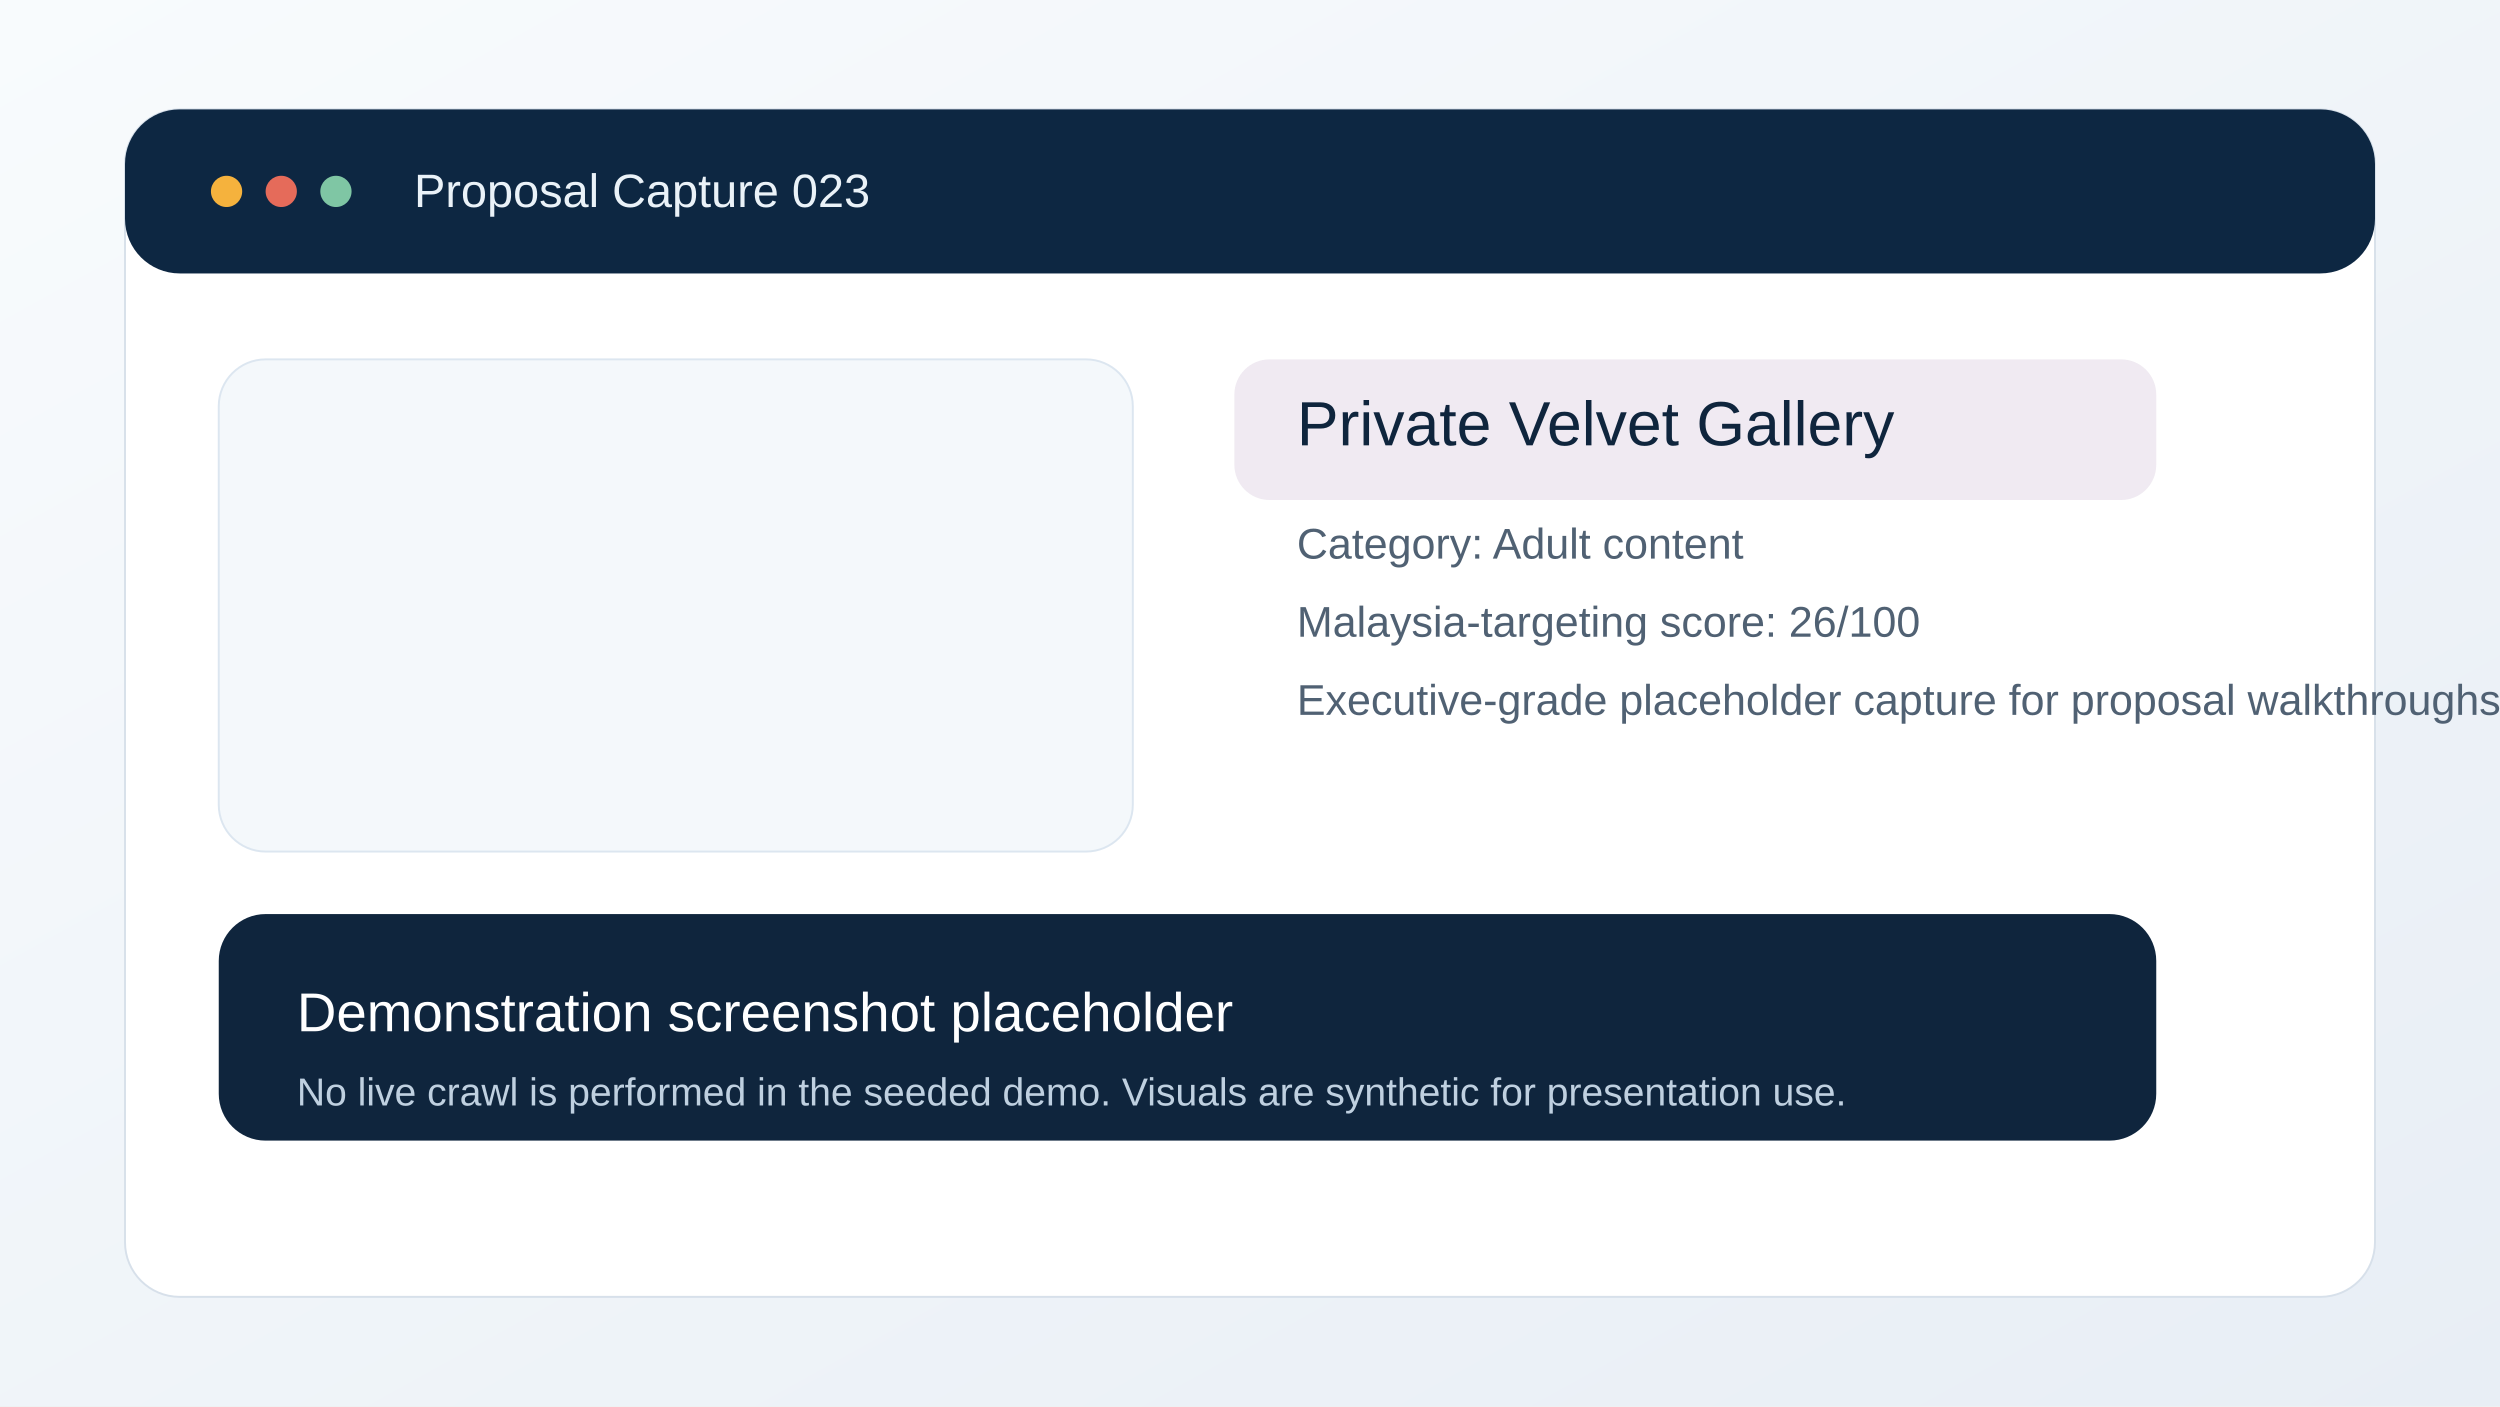
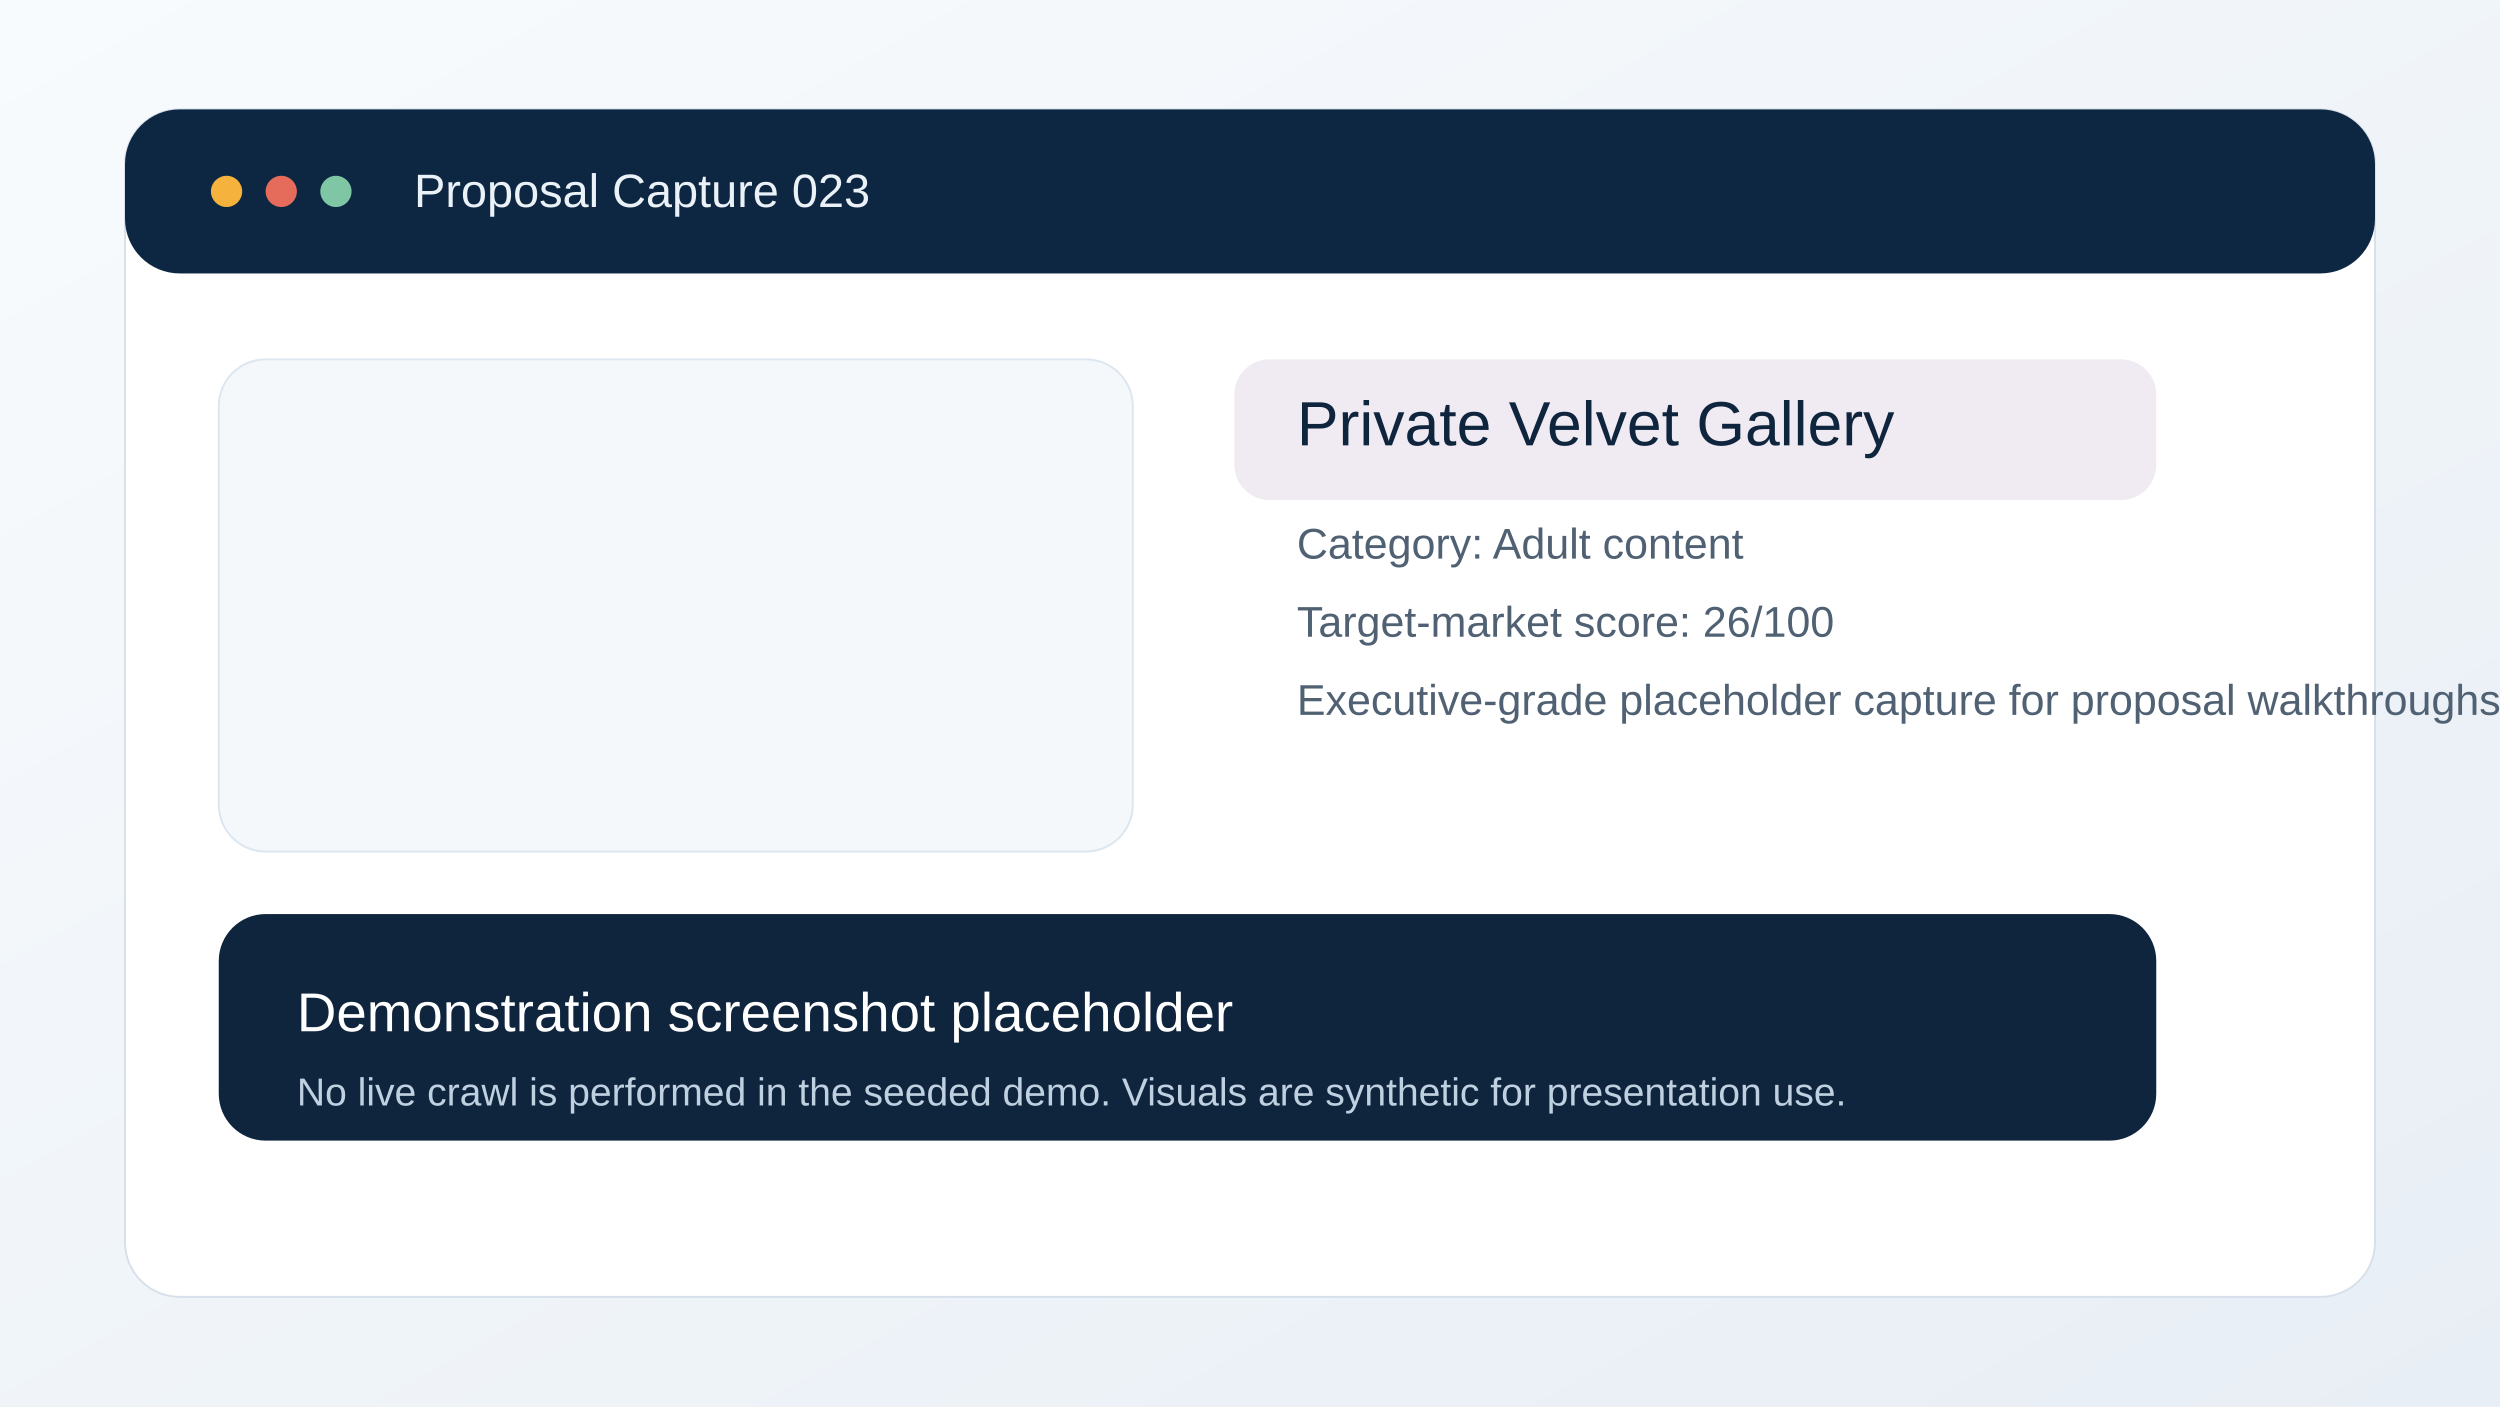
<svg xmlns="http://www.w3.org/2000/svg" width="1280" height="720" viewBox="0 0 1280 720">
  <defs>
    <linearGradient id="bg" x1="0" y1="0" x2="1" y2="1">
      <stop offset="0%" stop-color="#F8FBFD" />
      <stop offset="100%" stop-color="#E8EEF5" />
    </linearGradient>
  </defs>
  <rect width="1280" height="720" fill="url(#bg)" />
  <rect x="64" y="56" width="1152" height="608" rx="28" fill="#FFFFFF" stroke="#D7E0EA" />
  <rect x="64" y="56" width="1152" height="84" rx="28" fill="#0D2742" />
  <circle cx="116" cy="98" r="8" fill="#F5B23D" />
  <circle cx="144" cy="98" r="8" fill="#E56B5A" />
  <circle cx="172" cy="98" r="8" fill="#7FC6A4" />
  <text x="212" y="106" font-family="Arial, sans-serif" font-size="24" fill="#EAF2F8">Proposal Capture 023</text>
  <rect x="112" y="184" width="468" height="252" rx="24" fill="#F4F8FB" stroke="#DCE6F0" />
  <rect x="632" y="184" width="472" height="72" rx="18" fill="#7C4D8D" opacity="0.12" />
  <text x="664" y="228" font-family="Arial, sans-serif" font-size="32" fill="#0F253D">Private Velvet Gallery</text>
  <text x="664" y="286" font-family="Arial, sans-serif" font-size="22" fill="#506173">Category: Adult content</text>
-   <text x="664" y="326" font-family="Arial, sans-serif" font-size="22" fill="#506173">Malaysia-targeting score: 26/100</text>
+   <text x="664" y="326" font-family="Arial, sans-serif" font-size="22" fill="#506173">Target-market score: 26/100</text>
  <text x="664" y="366" font-family="Arial, sans-serif" font-size="22" fill="#506173">Executive-grade placeholder capture for proposal walkthroughs</text>
  <rect x="112" y="468" width="992" height="116" rx="24" fill="#0F253D" />
  <text x="152" y="528" font-family="Arial, sans-serif" font-size="28" fill="#FFFFFF">Demonstration screenshot placeholder</text>
  <text x="152" y="566" font-family="Arial, sans-serif" font-size="20" fill="#BFD0E0">No live crawl is performed in the seeded demo. Visuals are synthetic for presentation use.</text>
</svg>
